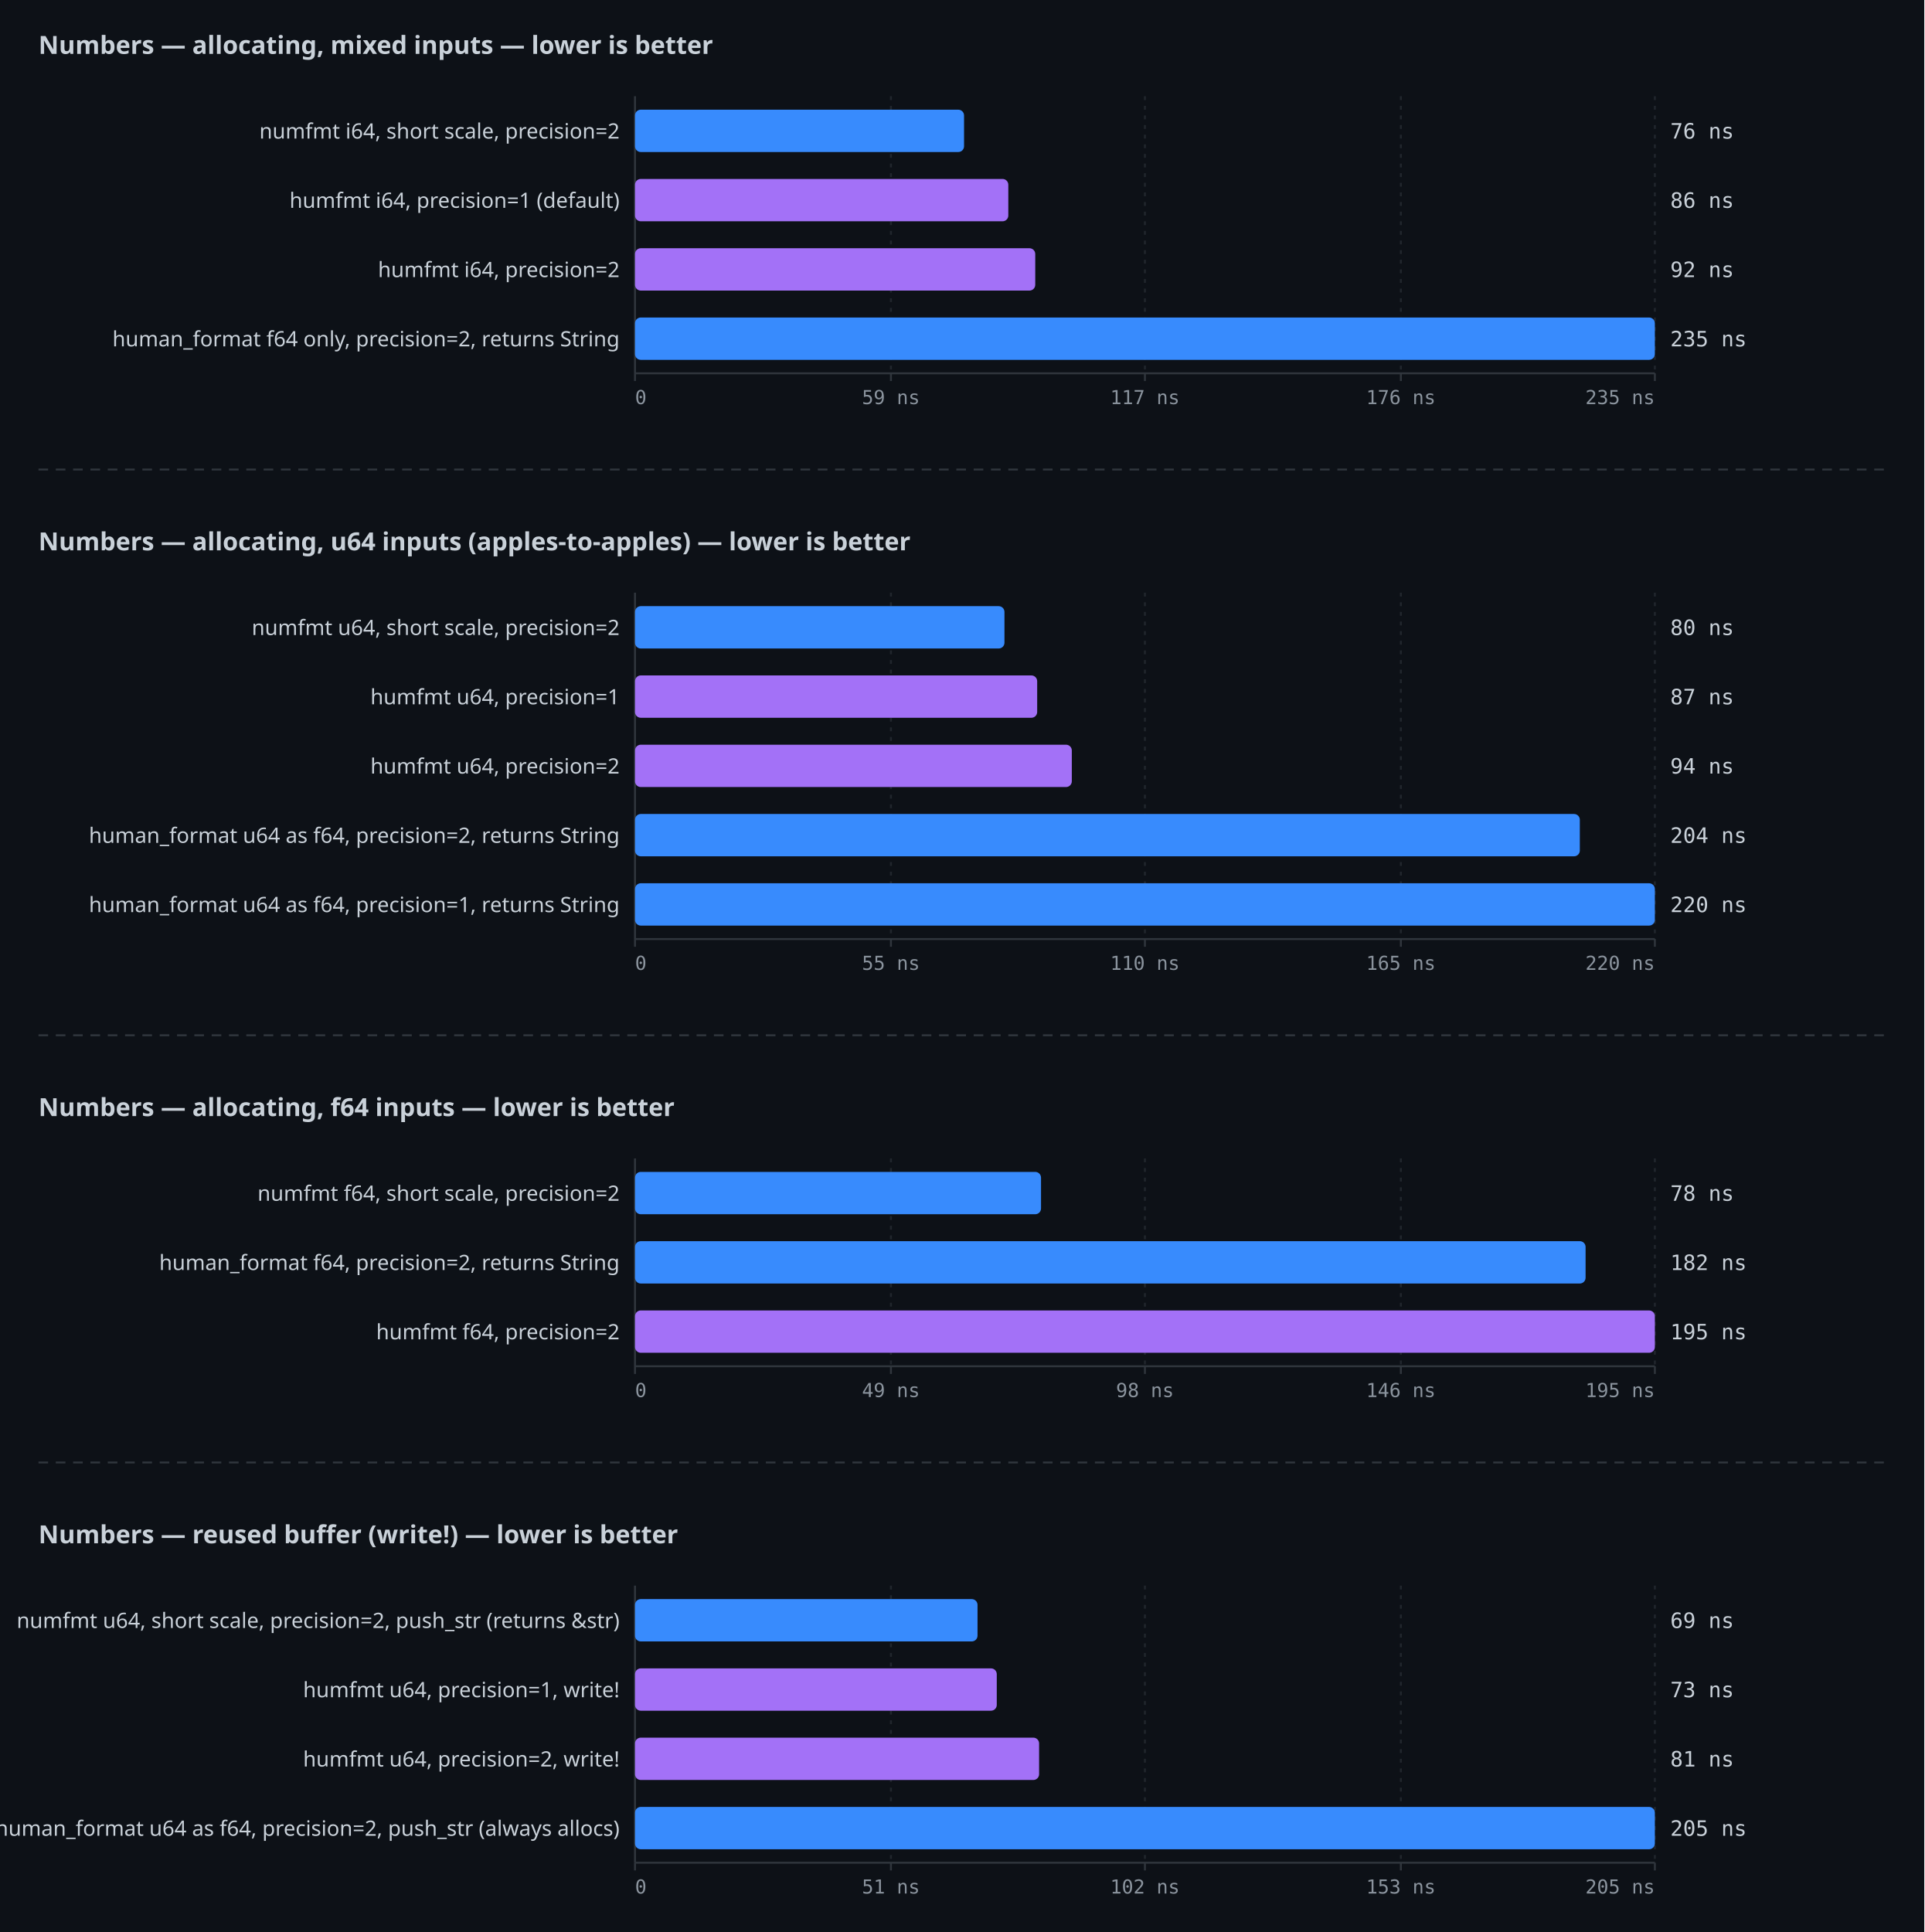
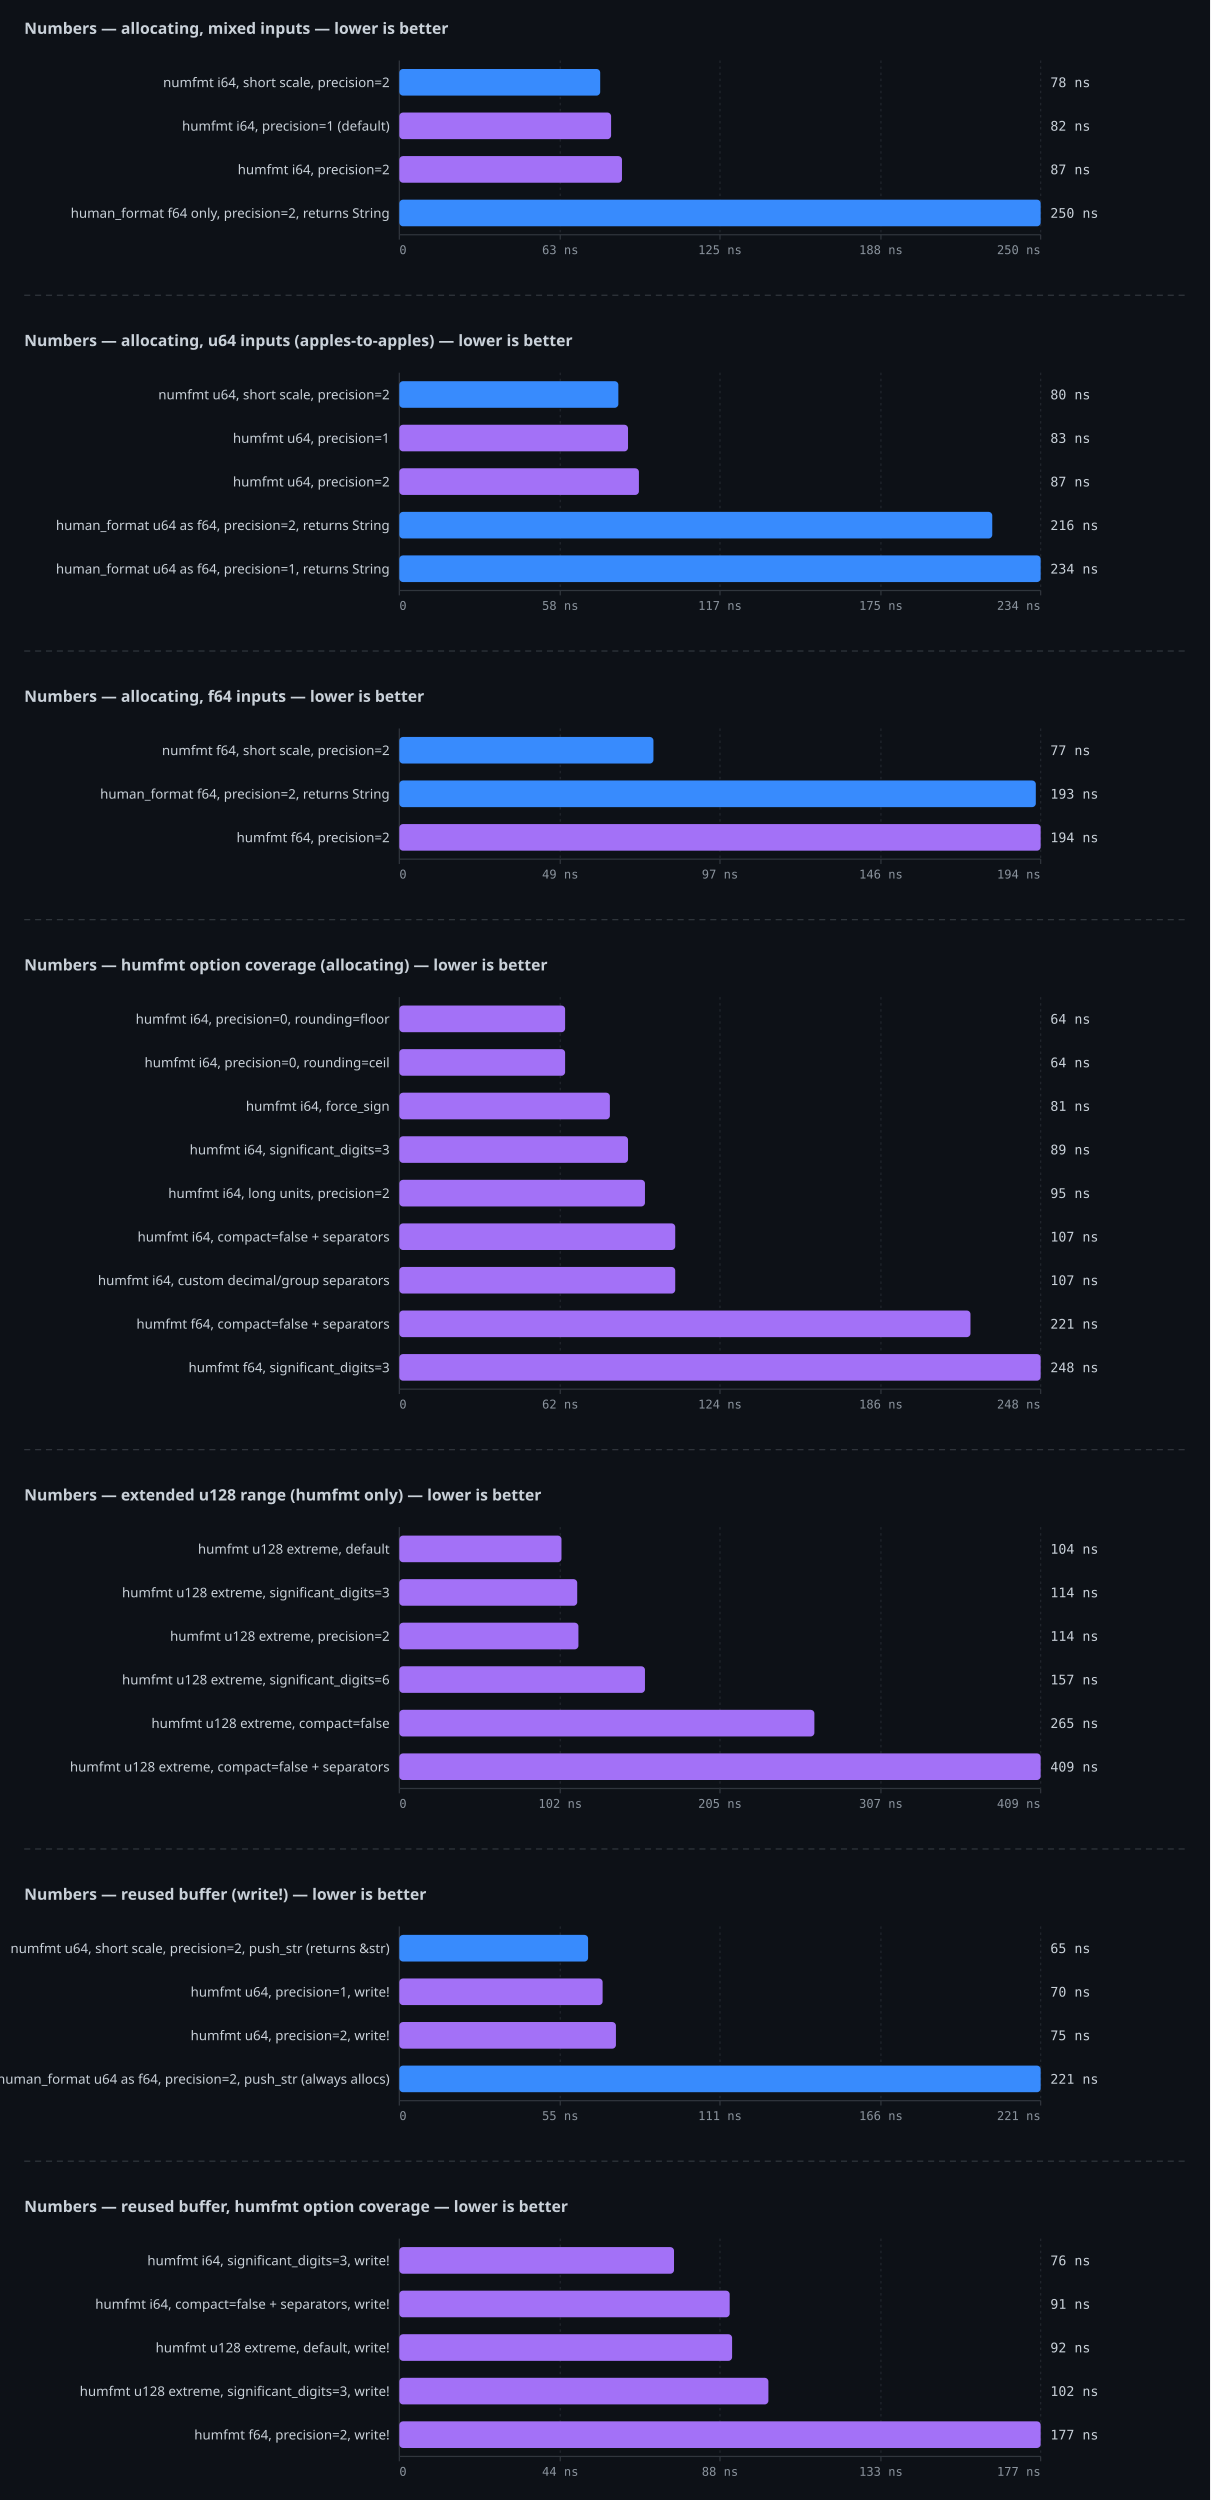
- <svg xmlns="http://www.w3.org/2000/svg" width="1000" height="1004" viewBox="0 0 1000 1004">
+ <svg xmlns="http://www.w3.org/2000/svg" width="1000" height="2066" viewBox="0 0 1000 2066">
  <rect width="100%" height="100%" fill="#0d1117" />
  <text x="20" y="28" fill="#c9d1d9" font-family="ui-sans-serif,system-ui,sans-serif" font-size="13" font-weight="600">Numbers — allocating, mixed inputs — lower is better</text>
  <line x1="330" y1="50" x2="330" y2="194" stroke="#30363d" stroke-width="1" />
  <line x1="330" y1="194" x2="860" y2="194" stroke="#30363d" stroke-width="1" />
  <line x1="330" y1="194" x2="330" y2="198" stroke="#30363d" stroke-width="1" />
  <text x="330" y="210" fill="#8b949e" font-family="ui-monospace,monospace" font-size="10" text-anchor="start">0</text>
  <line x1="463" y1="50" x2="463" y2="194" stroke="#21262d" stroke-width="1" stroke-dasharray="2 3" />
  <line x1="463" y1="194" x2="463" y2="198" stroke="#30363d" stroke-width="1" />
-   <text x="463" y="210" fill="#8b949e" font-family="ui-monospace,monospace" font-size="10" text-anchor="middle">59 ns</text>
+   <text x="463" y="210" fill="#8b949e" font-family="ui-monospace,monospace" font-size="10" text-anchor="middle">63 ns</text>
  <line x1="595" y1="50" x2="595" y2="194" stroke="#21262d" stroke-width="1" stroke-dasharray="2 3" />
  <line x1="595" y1="194" x2="595" y2="198" stroke="#30363d" stroke-width="1" />
-   <text x="595" y="210" fill="#8b949e" font-family="ui-monospace,monospace" font-size="10" text-anchor="middle">117 ns</text>
+   <text x="595" y="210" fill="#8b949e" font-family="ui-monospace,monospace" font-size="10" text-anchor="middle">125 ns</text>
  <line x1="728" y1="50" x2="728" y2="194" stroke="#21262d" stroke-width="1" stroke-dasharray="2 3" />
  <line x1="728" y1="194" x2="728" y2="198" stroke="#30363d" stroke-width="1" />
-   <text x="728" y="210" fill="#8b949e" font-family="ui-monospace,monospace" font-size="10" text-anchor="middle">176 ns</text>
+   <text x="728" y="210" fill="#8b949e" font-family="ui-monospace,monospace" font-size="10" text-anchor="middle">188 ns</text>
  <line x1="860" y1="50" x2="860" y2="194" stroke="#21262d" stroke-width="1" stroke-dasharray="2 3" />
  <line x1="860" y1="194" x2="860" y2="198" stroke="#30363d" stroke-width="1" />
-   <text x="860" y="210" fill="#8b949e" font-family="ui-monospace,monospace" font-size="10" text-anchor="end">235 ns</text>
-   <rect x="330" y="57" width="171" height="22" fill="#388bfd" rx="3" />
+   <text x="860" y="210" fill="#8b949e" font-family="ui-monospace,monospace" font-size="10" text-anchor="end">250 ns</text>
+   <rect x="330" y="57" width="166" height="22" fill="#388bfd" rx="3" />
  <text x="322" y="72" fill="#c9d1d9" font-family="ui-sans-serif,system-ui,sans-serif" font-size="11" text-anchor="end">numfmt  i64, short scale, precision=2</text>
-   <text x="868" y="72" fill="#c9d1d9" font-family="ui-monospace,monospace" font-size="11">76 ns</text>
-   <rect x="330" y="93" width="194" height="22" fill="#a371f7" rx="3" />
+   <text x="868" y="72" fill="#c9d1d9" font-family="ui-monospace,monospace" font-size="11">78 ns</text>
+   <rect x="330" y="93" width="175" height="22" fill="#a371f7" rx="3" />
  <text x="322" y="108" fill="#c9d1d9" font-family="ui-sans-serif,system-ui,sans-serif" font-size="11" text-anchor="end">humfmt  i64, precision=1 (default)</text>
-   <text x="868" y="108" fill="#c9d1d9" font-family="ui-monospace,monospace" font-size="11">86 ns</text>
-   <rect x="330" y="129" width="208" height="22" fill="#a371f7" rx="3" />
+   <text x="868" y="108" fill="#c9d1d9" font-family="ui-monospace,monospace" font-size="11">82 ns</text>
+   <rect x="330" y="129" width="184" height="22" fill="#a371f7" rx="3" />
  <text x="322" y="144" fill="#c9d1d9" font-family="ui-sans-serif,system-ui,sans-serif" font-size="11" text-anchor="end">humfmt  i64, precision=2</text>
-   <text x="868" y="144" fill="#c9d1d9" font-family="ui-monospace,monospace" font-size="11">92 ns</text>
+   <text x="868" y="144" fill="#c9d1d9" font-family="ui-monospace,monospace" font-size="11">87 ns</text>
  <rect x="330" y="165" width="530" height="22" fill="#388bfd" rx="3" />
  <text x="322" y="180" fill="#c9d1d9" font-family="ui-sans-serif,system-ui,sans-serif" font-size="11" text-anchor="end">human_format  f64 only, precision=2, returns String</text>
-   <text x="868" y="180" fill="#c9d1d9" font-family="ui-monospace,monospace" font-size="11">235 ns</text>
+   <text x="868" y="180" fill="#c9d1d9" font-family="ui-monospace,monospace" font-size="11">250 ns</text>
  <line x1="20" y1="244" x2="980" y2="244" stroke="#30363d" stroke-width="1" stroke-dasharray="5 4" />
  <text x="20" y="286" fill="#c9d1d9" font-family="ui-sans-serif,system-ui,sans-serif" font-size="13" font-weight="600">Numbers — allocating, u64 inputs (apples-to-apples) — lower is better</text>
  <line x1="330" y1="308" x2="330" y2="488" stroke="#30363d" stroke-width="1" />
  <line x1="330" y1="488" x2="860" y2="488" stroke="#30363d" stroke-width="1" />
  <line x1="330" y1="488" x2="330" y2="492" stroke="#30363d" stroke-width="1" />
  <text x="330" y="504" fill="#8b949e" font-family="ui-monospace,monospace" font-size="10" text-anchor="start">0</text>
  <line x1="463" y1="308" x2="463" y2="488" stroke="#21262d" stroke-width="1" stroke-dasharray="2 3" />
  <line x1="463" y1="488" x2="463" y2="492" stroke="#30363d" stroke-width="1" />
-   <text x="463" y="504" fill="#8b949e" font-family="ui-monospace,monospace" font-size="10" text-anchor="middle">55 ns</text>
+   <text x="463" y="504" fill="#8b949e" font-family="ui-monospace,monospace" font-size="10" text-anchor="middle">58 ns</text>
  <line x1="595" y1="308" x2="595" y2="488" stroke="#21262d" stroke-width="1" stroke-dasharray="2 3" />
  <line x1="595" y1="488" x2="595" y2="492" stroke="#30363d" stroke-width="1" />
-   <text x="595" y="504" fill="#8b949e" font-family="ui-monospace,monospace" font-size="10" text-anchor="middle">110 ns</text>
+   <text x="595" y="504" fill="#8b949e" font-family="ui-monospace,monospace" font-size="10" text-anchor="middle">117 ns</text>
  <line x1="728" y1="308" x2="728" y2="488" stroke="#21262d" stroke-width="1" stroke-dasharray="2 3" />
  <line x1="728" y1="488" x2="728" y2="492" stroke="#30363d" stroke-width="1" />
-   <text x="728" y="504" fill="#8b949e" font-family="ui-monospace,monospace" font-size="10" text-anchor="middle">165 ns</text>
+   <text x="728" y="504" fill="#8b949e" font-family="ui-monospace,monospace" font-size="10" text-anchor="middle">175 ns</text>
  <line x1="860" y1="308" x2="860" y2="488" stroke="#21262d" stroke-width="1" stroke-dasharray="2 3" />
  <line x1="860" y1="488" x2="860" y2="492" stroke="#30363d" stroke-width="1" />
-   <text x="860" y="504" fill="#8b949e" font-family="ui-monospace,monospace" font-size="10" text-anchor="end">220 ns</text>
-   <rect x="330" y="315" width="192" height="22" fill="#388bfd" rx="3" />
+   <text x="860" y="504" fill="#8b949e" font-family="ui-monospace,monospace" font-size="10" text-anchor="end">234 ns</text>
+   <rect x="330" y="315" width="181" height="22" fill="#388bfd" rx="3" />
  <text x="322" y="330" fill="#c9d1d9" font-family="ui-sans-serif,system-ui,sans-serif" font-size="11" text-anchor="end">numfmt  u64, short scale, precision=2</text>
  <text x="868" y="330" fill="#c9d1d9" font-family="ui-monospace,monospace" font-size="11">80 ns</text>
-   <rect x="330" y="351" width="209" height="22" fill="#a371f7" rx="3" />
+   <rect x="330" y="351" width="189" height="22" fill="#a371f7" rx="3" />
  <text x="322" y="366" fill="#c9d1d9" font-family="ui-sans-serif,system-ui,sans-serif" font-size="11" text-anchor="end">humfmt  u64, precision=1</text>
-   <text x="868" y="366" fill="#c9d1d9" font-family="ui-monospace,monospace" font-size="11">87 ns</text>
-   <rect x="330" y="387" width="227" height="22" fill="#a371f7" rx="3" />
+   <text x="868" y="366" fill="#c9d1d9" font-family="ui-monospace,monospace" font-size="11">83 ns</text>
+   <rect x="330" y="387" width="198" height="22" fill="#a371f7" rx="3" />
  <text x="322" y="402" fill="#c9d1d9" font-family="ui-sans-serif,system-ui,sans-serif" font-size="11" text-anchor="end">humfmt  u64, precision=2</text>
-   <text x="868" y="402" fill="#c9d1d9" font-family="ui-monospace,monospace" font-size="11">94 ns</text>
-   <rect x="330" y="423" width="491" height="22" fill="#388bfd" rx="3" />
+   <text x="868" y="402" fill="#c9d1d9" font-family="ui-monospace,monospace" font-size="11">87 ns</text>
+   <rect x="330" y="423" width="490" height="22" fill="#388bfd" rx="3" />
  <text x="322" y="438" fill="#c9d1d9" font-family="ui-sans-serif,system-ui,sans-serif" font-size="11" text-anchor="end">human_format  u64 as f64, precision=2, returns String</text>
-   <text x="868" y="438" fill="#c9d1d9" font-family="ui-monospace,monospace" font-size="11">204 ns</text>
+   <text x="868" y="438" fill="#c9d1d9" font-family="ui-monospace,monospace" font-size="11">216 ns</text>
  <rect x="330" y="459" width="530" height="22" fill="#388bfd" rx="3" />
  <text x="322" y="474" fill="#c9d1d9" font-family="ui-sans-serif,system-ui,sans-serif" font-size="11" text-anchor="end">human_format  u64 as f64, precision=1, returns String</text>
-   <text x="868" y="474" fill="#c9d1d9" font-family="ui-monospace,monospace" font-size="11">220 ns</text>
+   <text x="868" y="474" fill="#c9d1d9" font-family="ui-monospace,monospace" font-size="11">234 ns</text>
  <line x1="20" y1="538" x2="980" y2="538" stroke="#30363d" stroke-width="1" stroke-dasharray="5 4" />
  <text x="20" y="580" fill="#c9d1d9" font-family="ui-sans-serif,system-ui,sans-serif" font-size="13" font-weight="600">Numbers — allocating, f64 inputs — lower is better</text>
  <line x1="330" y1="602" x2="330" y2="710" stroke="#30363d" stroke-width="1" />
  <line x1="330" y1="710" x2="860" y2="710" stroke="#30363d" stroke-width="1" />
  <line x1="330" y1="710" x2="330" y2="714" stroke="#30363d" stroke-width="1" />
  <text x="330" y="726" fill="#8b949e" font-family="ui-monospace,monospace" font-size="10" text-anchor="start">0</text>
  <line x1="463" y1="602" x2="463" y2="710" stroke="#21262d" stroke-width="1" stroke-dasharray="2 3" />
  <line x1="463" y1="710" x2="463" y2="714" stroke="#30363d" stroke-width="1" />
  <text x="463" y="726" fill="#8b949e" font-family="ui-monospace,monospace" font-size="10" text-anchor="middle">49 ns</text>
  <line x1="595" y1="602" x2="595" y2="710" stroke="#21262d" stroke-width="1" stroke-dasharray="2 3" />
  <line x1="595" y1="710" x2="595" y2="714" stroke="#30363d" stroke-width="1" />
-   <text x="595" y="726" fill="#8b949e" font-family="ui-monospace,monospace" font-size="10" text-anchor="middle">98 ns</text>
+   <text x="595" y="726" fill="#8b949e" font-family="ui-monospace,monospace" font-size="10" text-anchor="middle">97 ns</text>
  <line x1="728" y1="602" x2="728" y2="710" stroke="#21262d" stroke-width="1" stroke-dasharray="2 3" />
  <line x1="728" y1="710" x2="728" y2="714" stroke="#30363d" stroke-width="1" />
  <text x="728" y="726" fill="#8b949e" font-family="ui-monospace,monospace" font-size="10" text-anchor="middle">146 ns</text>
  <line x1="860" y1="602" x2="860" y2="710" stroke="#21262d" stroke-width="1" stroke-dasharray="2 3" />
  <line x1="860" y1="710" x2="860" y2="714" stroke="#30363d" stroke-width="1" />
-   <text x="860" y="726" fill="#8b949e" font-family="ui-monospace,monospace" font-size="10" text-anchor="end">195 ns</text>
-   <rect x="330" y="609" width="211" height="22" fill="#388bfd" rx="3" />
+   <text x="860" y="726" fill="#8b949e" font-family="ui-monospace,monospace" font-size="10" text-anchor="end">194 ns</text>
+   <rect x="330" y="609" width="210" height="22" fill="#388bfd" rx="3" />
  <text x="322" y="624" fill="#c9d1d9" font-family="ui-sans-serif,system-ui,sans-serif" font-size="11" text-anchor="end">numfmt  f64, short scale, precision=2</text>
-   <text x="868" y="624" fill="#c9d1d9" font-family="ui-monospace,monospace" font-size="11">78 ns</text>
-   <rect x="330" y="645" width="494" height="22" fill="#388bfd" rx="3" />
+   <text x="868" y="624" fill="#c9d1d9" font-family="ui-monospace,monospace" font-size="11">77 ns</text>
+   <rect x="330" y="645" width="526" height="22" fill="#388bfd" rx="3" />
  <text x="322" y="660" fill="#c9d1d9" font-family="ui-sans-serif,system-ui,sans-serif" font-size="11" text-anchor="end">human_format  f64, precision=2, returns String</text>
-   <text x="868" y="660" fill="#c9d1d9" font-family="ui-monospace,monospace" font-size="11">182 ns</text>
+   <text x="868" y="660" fill="#c9d1d9" font-family="ui-monospace,monospace" font-size="11">193 ns</text>
  <rect x="330" y="681" width="530" height="22" fill="#a371f7" rx="3" />
  <text x="322" y="696" fill="#c9d1d9" font-family="ui-sans-serif,system-ui,sans-serif" font-size="11" text-anchor="end">humfmt  f64, precision=2</text>
-   <text x="868" y="696" fill="#c9d1d9" font-family="ui-monospace,monospace" font-size="11">195 ns</text>
+   <text x="868" y="696" fill="#c9d1d9" font-family="ui-monospace,monospace" font-size="11">194 ns</text>
  <line x1="20" y1="760" x2="980" y2="760" stroke="#30363d" stroke-width="1" stroke-dasharray="5 4" />
-   <text x="20" y="802" fill="#c9d1d9" font-family="ui-sans-serif,system-ui,sans-serif" font-size="13" font-weight="600">Numbers — reused buffer (write!) — lower is better</text>
-   <line x1="330" y1="824" x2="330" y2="968" stroke="#30363d" stroke-width="1" />
-   <line x1="330" y1="968" x2="860" y2="968" stroke="#30363d" stroke-width="1" />
-   <line x1="330" y1="968" x2="330" y2="972" stroke="#30363d" stroke-width="1" />
-   <text x="330" y="984" fill="#8b949e" font-family="ui-monospace,monospace" font-size="10" text-anchor="start">0</text>
-   <line x1="463" y1="824" x2="463" y2="968" stroke="#21262d" stroke-width="1" stroke-dasharray="2 3" />
-   <line x1="463" y1="968" x2="463" y2="972" stroke="#30363d" stroke-width="1" />
-   <text x="463" y="984" fill="#8b949e" font-family="ui-monospace,monospace" font-size="10" text-anchor="middle">51 ns</text>
-   <line x1="595" y1="824" x2="595" y2="968" stroke="#21262d" stroke-width="1" stroke-dasharray="2 3" />
-   <line x1="595" y1="968" x2="595" y2="972" stroke="#30363d" stroke-width="1" />
-   <text x="595" y="984" fill="#8b949e" font-family="ui-monospace,monospace" font-size="10" text-anchor="middle">102 ns</text>
-   <line x1="728" y1="824" x2="728" y2="968" stroke="#21262d" stroke-width="1" stroke-dasharray="2 3" />
-   <line x1="728" y1="968" x2="728" y2="972" stroke="#30363d" stroke-width="1" />
-   <text x="728" y="984" fill="#8b949e" font-family="ui-monospace,monospace" font-size="10" text-anchor="middle">153 ns</text>
-   <line x1="860" y1="824" x2="860" y2="968" stroke="#21262d" stroke-width="1" stroke-dasharray="2 3" />
-   <line x1="860" y1="968" x2="860" y2="972" stroke="#30363d" stroke-width="1" />
-   <text x="860" y="984" fill="#8b949e" font-family="ui-monospace,monospace" font-size="10" text-anchor="end">205 ns</text>
-   <rect x="330" y="831" width="178" height="22" fill="#388bfd" rx="3" />
-   <text x="322" y="846" fill="#c9d1d9" font-family="ui-sans-serif,system-ui,sans-serif" font-size="11" text-anchor="end">numfmt  u64, short scale, precision=2, push_str (returns &amp;str)</text>
-   <text x="868" y="846" fill="#c9d1d9" font-family="ui-monospace,monospace" font-size="11">69 ns</text>
-   <rect x="330" y="867" width="188" height="22" fill="#a371f7" rx="3" />
-   <text x="322" y="882" fill="#c9d1d9" font-family="ui-sans-serif,system-ui,sans-serif" font-size="11" text-anchor="end">humfmt  u64, precision=1, write!</text>
-   <text x="868" y="882" fill="#c9d1d9" font-family="ui-monospace,monospace" font-size="11">73 ns</text>
-   <rect x="330" y="903" width="210" height="22" fill="#a371f7" rx="3" />
-   <text x="322" y="918" fill="#c9d1d9" font-family="ui-sans-serif,system-ui,sans-serif" font-size="11" text-anchor="end">humfmt  u64, precision=2, write!</text>
+   <text x="20" y="802" fill="#c9d1d9" font-family="ui-sans-serif,system-ui,sans-serif" font-size="13" font-weight="600">Numbers — humfmt option coverage (allocating) — lower is better</text>
+   <line x1="330" y1="824" x2="330" y2="1148" stroke="#30363d" stroke-width="1" />
+   <line x1="330" y1="1148" x2="860" y2="1148" stroke="#30363d" stroke-width="1" />
+   <line x1="330" y1="1148" x2="330" y2="1152" stroke="#30363d" stroke-width="1" />
+   <text x="330" y="1164" fill="#8b949e" font-family="ui-monospace,monospace" font-size="10" text-anchor="start">0</text>
+   <line x1="463" y1="824" x2="463" y2="1148" stroke="#21262d" stroke-width="1" stroke-dasharray="2 3" />
+   <line x1="463" y1="1148" x2="463" y2="1152" stroke="#30363d" stroke-width="1" />
+   <text x="463" y="1164" fill="#8b949e" font-family="ui-monospace,monospace" font-size="10" text-anchor="middle">62 ns</text>
+   <line x1="595" y1="824" x2="595" y2="1148" stroke="#21262d" stroke-width="1" stroke-dasharray="2 3" />
+   <line x1="595" y1="1148" x2="595" y2="1152" stroke="#30363d" stroke-width="1" />
+   <text x="595" y="1164" fill="#8b949e" font-family="ui-monospace,monospace" font-size="10" text-anchor="middle">124 ns</text>
+   <line x1="728" y1="824" x2="728" y2="1148" stroke="#21262d" stroke-width="1" stroke-dasharray="2 3" />
+   <line x1="728" y1="1148" x2="728" y2="1152" stroke="#30363d" stroke-width="1" />
+   <text x="728" y="1164" fill="#8b949e" font-family="ui-monospace,monospace" font-size="10" text-anchor="middle">186 ns</text>
+   <line x1="860" y1="824" x2="860" y2="1148" stroke="#21262d" stroke-width="1" stroke-dasharray="2 3" />
+   <line x1="860" y1="1148" x2="860" y2="1152" stroke="#30363d" stroke-width="1" />
+   <text x="860" y="1164" fill="#8b949e" font-family="ui-monospace,monospace" font-size="10" text-anchor="end">248 ns</text>
+   <rect x="330" y="831" width="137" height="22" fill="#a371f7" rx="3" />
+   <text x="322" y="846" fill="#c9d1d9" font-family="ui-sans-serif,system-ui,sans-serif" font-size="11" text-anchor="end">humfmt  i64, precision=0, rounding=floor</text>
+   <text x="868" y="846" fill="#c9d1d9" font-family="ui-monospace,monospace" font-size="11">64 ns</text>
+   <rect x="330" y="867" width="137" height="22" fill="#a371f7" rx="3" />
+   <text x="322" y="882" fill="#c9d1d9" font-family="ui-sans-serif,system-ui,sans-serif" font-size="11" text-anchor="end">humfmt  i64, precision=0, rounding=ceil</text>
+   <text x="868" y="882" fill="#c9d1d9" font-family="ui-monospace,monospace" font-size="11">64 ns</text>
+   <rect x="330" y="903" width="174" height="22" fill="#a371f7" rx="3" />
+   <text x="322" y="918" fill="#c9d1d9" font-family="ui-sans-serif,system-ui,sans-serif" font-size="11" text-anchor="end">humfmt  i64, force_sign</text>
  <text x="868" y="918" fill="#c9d1d9" font-family="ui-monospace,monospace" font-size="11">81 ns</text>
-   <rect x="330" y="939" width="530" height="22" fill="#388bfd" rx="3" />
-   <text x="322" y="954" fill="#c9d1d9" font-family="ui-sans-serif,system-ui,sans-serif" font-size="11" text-anchor="end">human_format  u64 as f64, precision=2, push_str (always allocs)</text>
-   <text x="868" y="954" fill="#c9d1d9" font-family="ui-monospace,monospace" font-size="11">205 ns</text>
+   <rect x="330" y="939" width="189" height="22" fill="#a371f7" rx="3" />
+   <text x="322" y="954" fill="#c9d1d9" font-family="ui-sans-serif,system-ui,sans-serif" font-size="11" text-anchor="end">humfmt  i64, significant_digits=3</text>
+   <text x="868" y="954" fill="#c9d1d9" font-family="ui-monospace,monospace" font-size="11">89 ns</text>
+   <rect x="330" y="975" width="203" height="22" fill="#a371f7" rx="3" />
+   <text x="322" y="990" fill="#c9d1d9" font-family="ui-sans-serif,system-ui,sans-serif" font-size="11" text-anchor="end">humfmt  i64, long units, precision=2</text>
+   <text x="868" y="990" fill="#c9d1d9" font-family="ui-monospace,monospace" font-size="11">95 ns</text>
+   <rect x="330" y="1011" width="228" height="22" fill="#a371f7" rx="3" />
+   <text x="322" y="1026" fill="#c9d1d9" font-family="ui-sans-serif,system-ui,sans-serif" font-size="11" text-anchor="end">humfmt  i64, compact=false + separators</text>
+   <text x="868" y="1026" fill="#c9d1d9" font-family="ui-monospace,monospace" font-size="11">107 ns</text>
+   <rect x="330" y="1047" width="228" height="22" fill="#a371f7" rx="3" />
+   <text x="322" y="1062" fill="#c9d1d9" font-family="ui-sans-serif,system-ui,sans-serif" font-size="11" text-anchor="end">humfmt  i64, custom decimal/group separators</text>
+   <text x="868" y="1062" fill="#c9d1d9" font-family="ui-monospace,monospace" font-size="11">107 ns</text>
+   <rect x="330" y="1083" width="472" height="22" fill="#a371f7" rx="3" />
+   <text x="322" y="1098" fill="#c9d1d9" font-family="ui-sans-serif,system-ui,sans-serif" font-size="11" text-anchor="end">humfmt  f64, compact=false + separators</text>
+   <text x="868" y="1098" fill="#c9d1d9" font-family="ui-monospace,monospace" font-size="11">221 ns</text>
+   <rect x="330" y="1119" width="530" height="22" fill="#a371f7" rx="3" />
+   <text x="322" y="1134" fill="#c9d1d9" font-family="ui-sans-serif,system-ui,sans-serif" font-size="11" text-anchor="end">humfmt  f64, significant_digits=3</text>
+   <text x="868" y="1134" fill="#c9d1d9" font-family="ui-monospace,monospace" font-size="11">248 ns</text>
+   <line x1="20" y1="1198" x2="980" y2="1198" stroke="#30363d" stroke-width="1" stroke-dasharray="5 4" />
+   <text x="20" y="1240" fill="#c9d1d9" font-family="ui-sans-serif,system-ui,sans-serif" font-size="13" font-weight="600">Numbers — extended u128 range (humfmt only) — lower is better</text>
+   <line x1="330" y1="1262" x2="330" y2="1478" stroke="#30363d" stroke-width="1" />
+   <line x1="330" y1="1478" x2="860" y2="1478" stroke="#30363d" stroke-width="1" />
+   <line x1="330" y1="1478" x2="330" y2="1482" stroke="#30363d" stroke-width="1" />
+   <text x="330" y="1494" fill="#8b949e" font-family="ui-monospace,monospace" font-size="10" text-anchor="start">0</text>
+   <line x1="463" y1="1262" x2="463" y2="1478" stroke="#21262d" stroke-width="1" stroke-dasharray="2 3" />
+   <line x1="463" y1="1478" x2="463" y2="1482" stroke="#30363d" stroke-width="1" />
+   <text x="463" y="1494" fill="#8b949e" font-family="ui-monospace,monospace" font-size="10" text-anchor="middle">102 ns</text>
+   <line x1="595" y1="1262" x2="595" y2="1478" stroke="#21262d" stroke-width="1" stroke-dasharray="2 3" />
+   <line x1="595" y1="1478" x2="595" y2="1482" stroke="#30363d" stroke-width="1" />
+   <text x="595" y="1494" fill="#8b949e" font-family="ui-monospace,monospace" font-size="10" text-anchor="middle">205 ns</text>
+   <line x1="728" y1="1262" x2="728" y2="1478" stroke="#21262d" stroke-width="1" stroke-dasharray="2 3" />
+   <line x1="728" y1="1478" x2="728" y2="1482" stroke="#30363d" stroke-width="1" />
+   <text x="728" y="1494" fill="#8b949e" font-family="ui-monospace,monospace" font-size="10" text-anchor="middle">307 ns</text>
+   <line x1="860" y1="1262" x2="860" y2="1478" stroke="#21262d" stroke-width="1" stroke-dasharray="2 3" />
+   <line x1="860" y1="1478" x2="860" y2="1482" stroke="#30363d" stroke-width="1" />
+   <text x="860" y="1494" fill="#8b949e" font-family="ui-monospace,monospace" font-size="10" text-anchor="end">409 ns</text>
+   <rect x="330" y="1269" width="134" height="22" fill="#a371f7" rx="3" />
+   <text x="322" y="1284" fill="#c9d1d9" font-family="ui-sans-serif,system-ui,sans-serif" font-size="11" text-anchor="end">humfmt  u128 extreme, default</text>
+   <text x="868" y="1284" fill="#c9d1d9" font-family="ui-monospace,monospace" font-size="11">104 ns</text>
+   <rect x="330" y="1305" width="147" height="22" fill="#a371f7" rx="3" />
+   <text x="322" y="1320" fill="#c9d1d9" font-family="ui-sans-serif,system-ui,sans-serif" font-size="11" text-anchor="end">humfmt  u128 extreme, significant_digits=3</text>
+   <text x="868" y="1320" fill="#c9d1d9" font-family="ui-monospace,monospace" font-size="11">114 ns</text>
+   <rect x="330" y="1341" width="148" height="22" fill="#a371f7" rx="3" />
+   <text x="322" y="1356" fill="#c9d1d9" font-family="ui-sans-serif,system-ui,sans-serif" font-size="11" text-anchor="end">humfmt  u128 extreme, precision=2</text>
+   <text x="868" y="1356" fill="#c9d1d9" font-family="ui-monospace,monospace" font-size="11">114 ns</text>
+   <rect x="330" y="1377" width="203" height="22" fill="#a371f7" rx="3" />
+   <text x="322" y="1392" fill="#c9d1d9" font-family="ui-sans-serif,system-ui,sans-serif" font-size="11" text-anchor="end">humfmt  u128 extreme, significant_digits=6</text>
+   <text x="868" y="1392" fill="#c9d1d9" font-family="ui-monospace,monospace" font-size="11">157 ns</text>
+   <rect x="330" y="1413" width="343" height="22" fill="#a371f7" rx="3" />
+   <text x="322" y="1428" fill="#c9d1d9" font-family="ui-sans-serif,system-ui,sans-serif" font-size="11" text-anchor="end">humfmt  u128 extreme, compact=false</text>
+   <text x="868" y="1428" fill="#c9d1d9" font-family="ui-monospace,monospace" font-size="11">265 ns</text>
+   <rect x="330" y="1449" width="530" height="22" fill="#a371f7" rx="3" />
+   <text x="322" y="1464" fill="#c9d1d9" font-family="ui-sans-serif,system-ui,sans-serif" font-size="11" text-anchor="end">humfmt  u128 extreme, compact=false + separators</text>
+   <text x="868" y="1464" fill="#c9d1d9" font-family="ui-monospace,monospace" font-size="11">409 ns</text>
+   <line x1="20" y1="1528" x2="980" y2="1528" stroke="#30363d" stroke-width="1" stroke-dasharray="5 4" />
+   <text x="20" y="1570" fill="#c9d1d9" font-family="ui-sans-serif,system-ui,sans-serif" font-size="13" font-weight="600">Numbers — reused buffer (write!) — lower is better</text>
+   <line x1="330" y1="1592" x2="330" y2="1736" stroke="#30363d" stroke-width="1" />
+   <line x1="330" y1="1736" x2="860" y2="1736" stroke="#30363d" stroke-width="1" />
+   <line x1="330" y1="1736" x2="330" y2="1740" stroke="#30363d" stroke-width="1" />
+   <text x="330" y="1752" fill="#8b949e" font-family="ui-monospace,monospace" font-size="10" text-anchor="start">0</text>
+   <line x1="463" y1="1592" x2="463" y2="1736" stroke="#21262d" stroke-width="1" stroke-dasharray="2 3" />
+   <line x1="463" y1="1736" x2="463" y2="1740" stroke="#30363d" stroke-width="1" />
+   <text x="463" y="1752" fill="#8b949e" font-family="ui-monospace,monospace" font-size="10" text-anchor="middle">55 ns</text>
+   <line x1="595" y1="1592" x2="595" y2="1736" stroke="#21262d" stroke-width="1" stroke-dasharray="2 3" />
+   <line x1="595" y1="1736" x2="595" y2="1740" stroke="#30363d" stroke-width="1" />
+   <text x="595" y="1752" fill="#8b949e" font-family="ui-monospace,monospace" font-size="10" text-anchor="middle">111 ns</text>
+   <line x1="728" y1="1592" x2="728" y2="1736" stroke="#21262d" stroke-width="1" stroke-dasharray="2 3" />
+   <line x1="728" y1="1736" x2="728" y2="1740" stroke="#30363d" stroke-width="1" />
+   <text x="728" y="1752" fill="#8b949e" font-family="ui-monospace,monospace" font-size="10" text-anchor="middle">166 ns</text>
+   <line x1="860" y1="1592" x2="860" y2="1736" stroke="#21262d" stroke-width="1" stroke-dasharray="2 3" />
+   <line x1="860" y1="1736" x2="860" y2="1740" stroke="#30363d" stroke-width="1" />
+   <text x="860" y="1752" fill="#8b949e" font-family="ui-monospace,monospace" font-size="10" text-anchor="end">221 ns</text>
+   <rect x="330" y="1599" width="156" height="22" fill="#388bfd" rx="3" />
+   <text x="322" y="1614" fill="#c9d1d9" font-family="ui-sans-serif,system-ui,sans-serif" font-size="11" text-anchor="end">numfmt  u64, short scale, precision=2, push_str (returns &amp;str)</text>
+   <text x="868" y="1614" fill="#c9d1d9" font-family="ui-monospace,monospace" font-size="11">65 ns</text>
+   <rect x="330" y="1635" width="168" height="22" fill="#a371f7" rx="3" />
+   <text x="322" y="1650" fill="#c9d1d9" font-family="ui-sans-serif,system-ui,sans-serif" font-size="11" text-anchor="end">humfmt  u64, precision=1, write!</text>
+   <text x="868" y="1650" fill="#c9d1d9" font-family="ui-monospace,monospace" font-size="11">70 ns</text>
+   <rect x="330" y="1671" width="179" height="22" fill="#a371f7" rx="3" />
+   <text x="322" y="1686" fill="#c9d1d9" font-family="ui-sans-serif,system-ui,sans-serif" font-size="11" text-anchor="end">humfmt  u64, precision=2, write!</text>
+   <text x="868" y="1686" fill="#c9d1d9" font-family="ui-monospace,monospace" font-size="11">75 ns</text>
+   <rect x="330" y="1707" width="530" height="22" fill="#388bfd" rx="3" />
+   <text x="322" y="1722" fill="#c9d1d9" font-family="ui-sans-serif,system-ui,sans-serif" font-size="11" text-anchor="end">human_format  u64 as f64, precision=2, push_str (always allocs)</text>
+   <text x="868" y="1722" fill="#c9d1d9" font-family="ui-monospace,monospace" font-size="11">221 ns</text>
+   <line x1="20" y1="1786" x2="980" y2="1786" stroke="#30363d" stroke-width="1" stroke-dasharray="5 4" />
+   <text x="20" y="1828" fill="#c9d1d9" font-family="ui-sans-serif,system-ui,sans-serif" font-size="13" font-weight="600">Numbers — reused buffer, humfmt option coverage — lower is better</text>
+   <line x1="330" y1="1850" x2="330" y2="2030" stroke="#30363d" stroke-width="1" />
+   <line x1="330" y1="2030" x2="860" y2="2030" stroke="#30363d" stroke-width="1" />
+   <line x1="330" y1="2030" x2="330" y2="2034" stroke="#30363d" stroke-width="1" />
+   <text x="330" y="2046" fill="#8b949e" font-family="ui-monospace,monospace" font-size="10" text-anchor="start">0</text>
+   <line x1="463" y1="1850" x2="463" y2="2030" stroke="#21262d" stroke-width="1" stroke-dasharray="2 3" />
+   <line x1="463" y1="2030" x2="463" y2="2034" stroke="#30363d" stroke-width="1" />
+   <text x="463" y="2046" fill="#8b949e" font-family="ui-monospace,monospace" font-size="10" text-anchor="middle">44 ns</text>
+   <line x1="595" y1="1850" x2="595" y2="2030" stroke="#21262d" stroke-width="1" stroke-dasharray="2 3" />
+   <line x1="595" y1="2030" x2="595" y2="2034" stroke="#30363d" stroke-width="1" />
+   <text x="595" y="2046" fill="#8b949e" font-family="ui-monospace,monospace" font-size="10" text-anchor="middle">88 ns</text>
+   <line x1="728" y1="1850" x2="728" y2="2030" stroke="#21262d" stroke-width="1" stroke-dasharray="2 3" />
+   <line x1="728" y1="2030" x2="728" y2="2034" stroke="#30363d" stroke-width="1" />
+   <text x="728" y="2046" fill="#8b949e" font-family="ui-monospace,monospace" font-size="10" text-anchor="middle">133 ns</text>
+   <line x1="860" y1="1850" x2="860" y2="2030" stroke="#21262d" stroke-width="1" stroke-dasharray="2 3" />
+   <line x1="860" y1="2030" x2="860" y2="2034" stroke="#30363d" stroke-width="1" />
+   <text x="860" y="2046" fill="#8b949e" font-family="ui-monospace,monospace" font-size="10" text-anchor="end">177 ns</text>
+   <rect x="330" y="1857" width="227" height="22" fill="#a371f7" rx="3" />
+   <text x="322" y="1872" fill="#c9d1d9" font-family="ui-sans-serif,system-ui,sans-serif" font-size="11" text-anchor="end">humfmt  i64, significant_digits=3, write!</text>
+   <text x="868" y="1872" fill="#c9d1d9" font-family="ui-monospace,monospace" font-size="11">76 ns</text>
+   <rect x="330" y="1893" width="273" height="22" fill="#a371f7" rx="3" />
+   <text x="322" y="1908" fill="#c9d1d9" font-family="ui-sans-serif,system-ui,sans-serif" font-size="11" text-anchor="end">humfmt  i64, compact=false + separators, write!</text>
+   <text x="868" y="1908" fill="#c9d1d9" font-family="ui-monospace,monospace" font-size="11">91 ns</text>
+   <rect x="330" y="1929" width="275" height="22" fill="#a371f7" rx="3" />
+   <text x="322" y="1944" fill="#c9d1d9" font-family="ui-sans-serif,system-ui,sans-serif" font-size="11" text-anchor="end">humfmt  u128 extreme, default, write!</text>
+   <text x="868" y="1944" fill="#c9d1d9" font-family="ui-monospace,monospace" font-size="11">92 ns</text>
+   <rect x="330" y="1965" width="305" height="22" fill="#a371f7" rx="3" />
+   <text x="322" y="1980" fill="#c9d1d9" font-family="ui-sans-serif,system-ui,sans-serif" font-size="11" text-anchor="end">humfmt  u128 extreme, significant_digits=3, write!</text>
+   <text x="868" y="1980" fill="#c9d1d9" font-family="ui-monospace,monospace" font-size="11">102 ns</text>
+   <rect x="330" y="2001" width="530" height="22" fill="#a371f7" rx="3" />
+   <text x="322" y="2016" fill="#c9d1d9" font-family="ui-sans-serif,system-ui,sans-serif" font-size="11" text-anchor="end">humfmt  f64, precision=2, write!</text>
+   <text x="868" y="2016" fill="#c9d1d9" font-family="ui-monospace,monospace" font-size="11">177 ns</text>
</svg>
